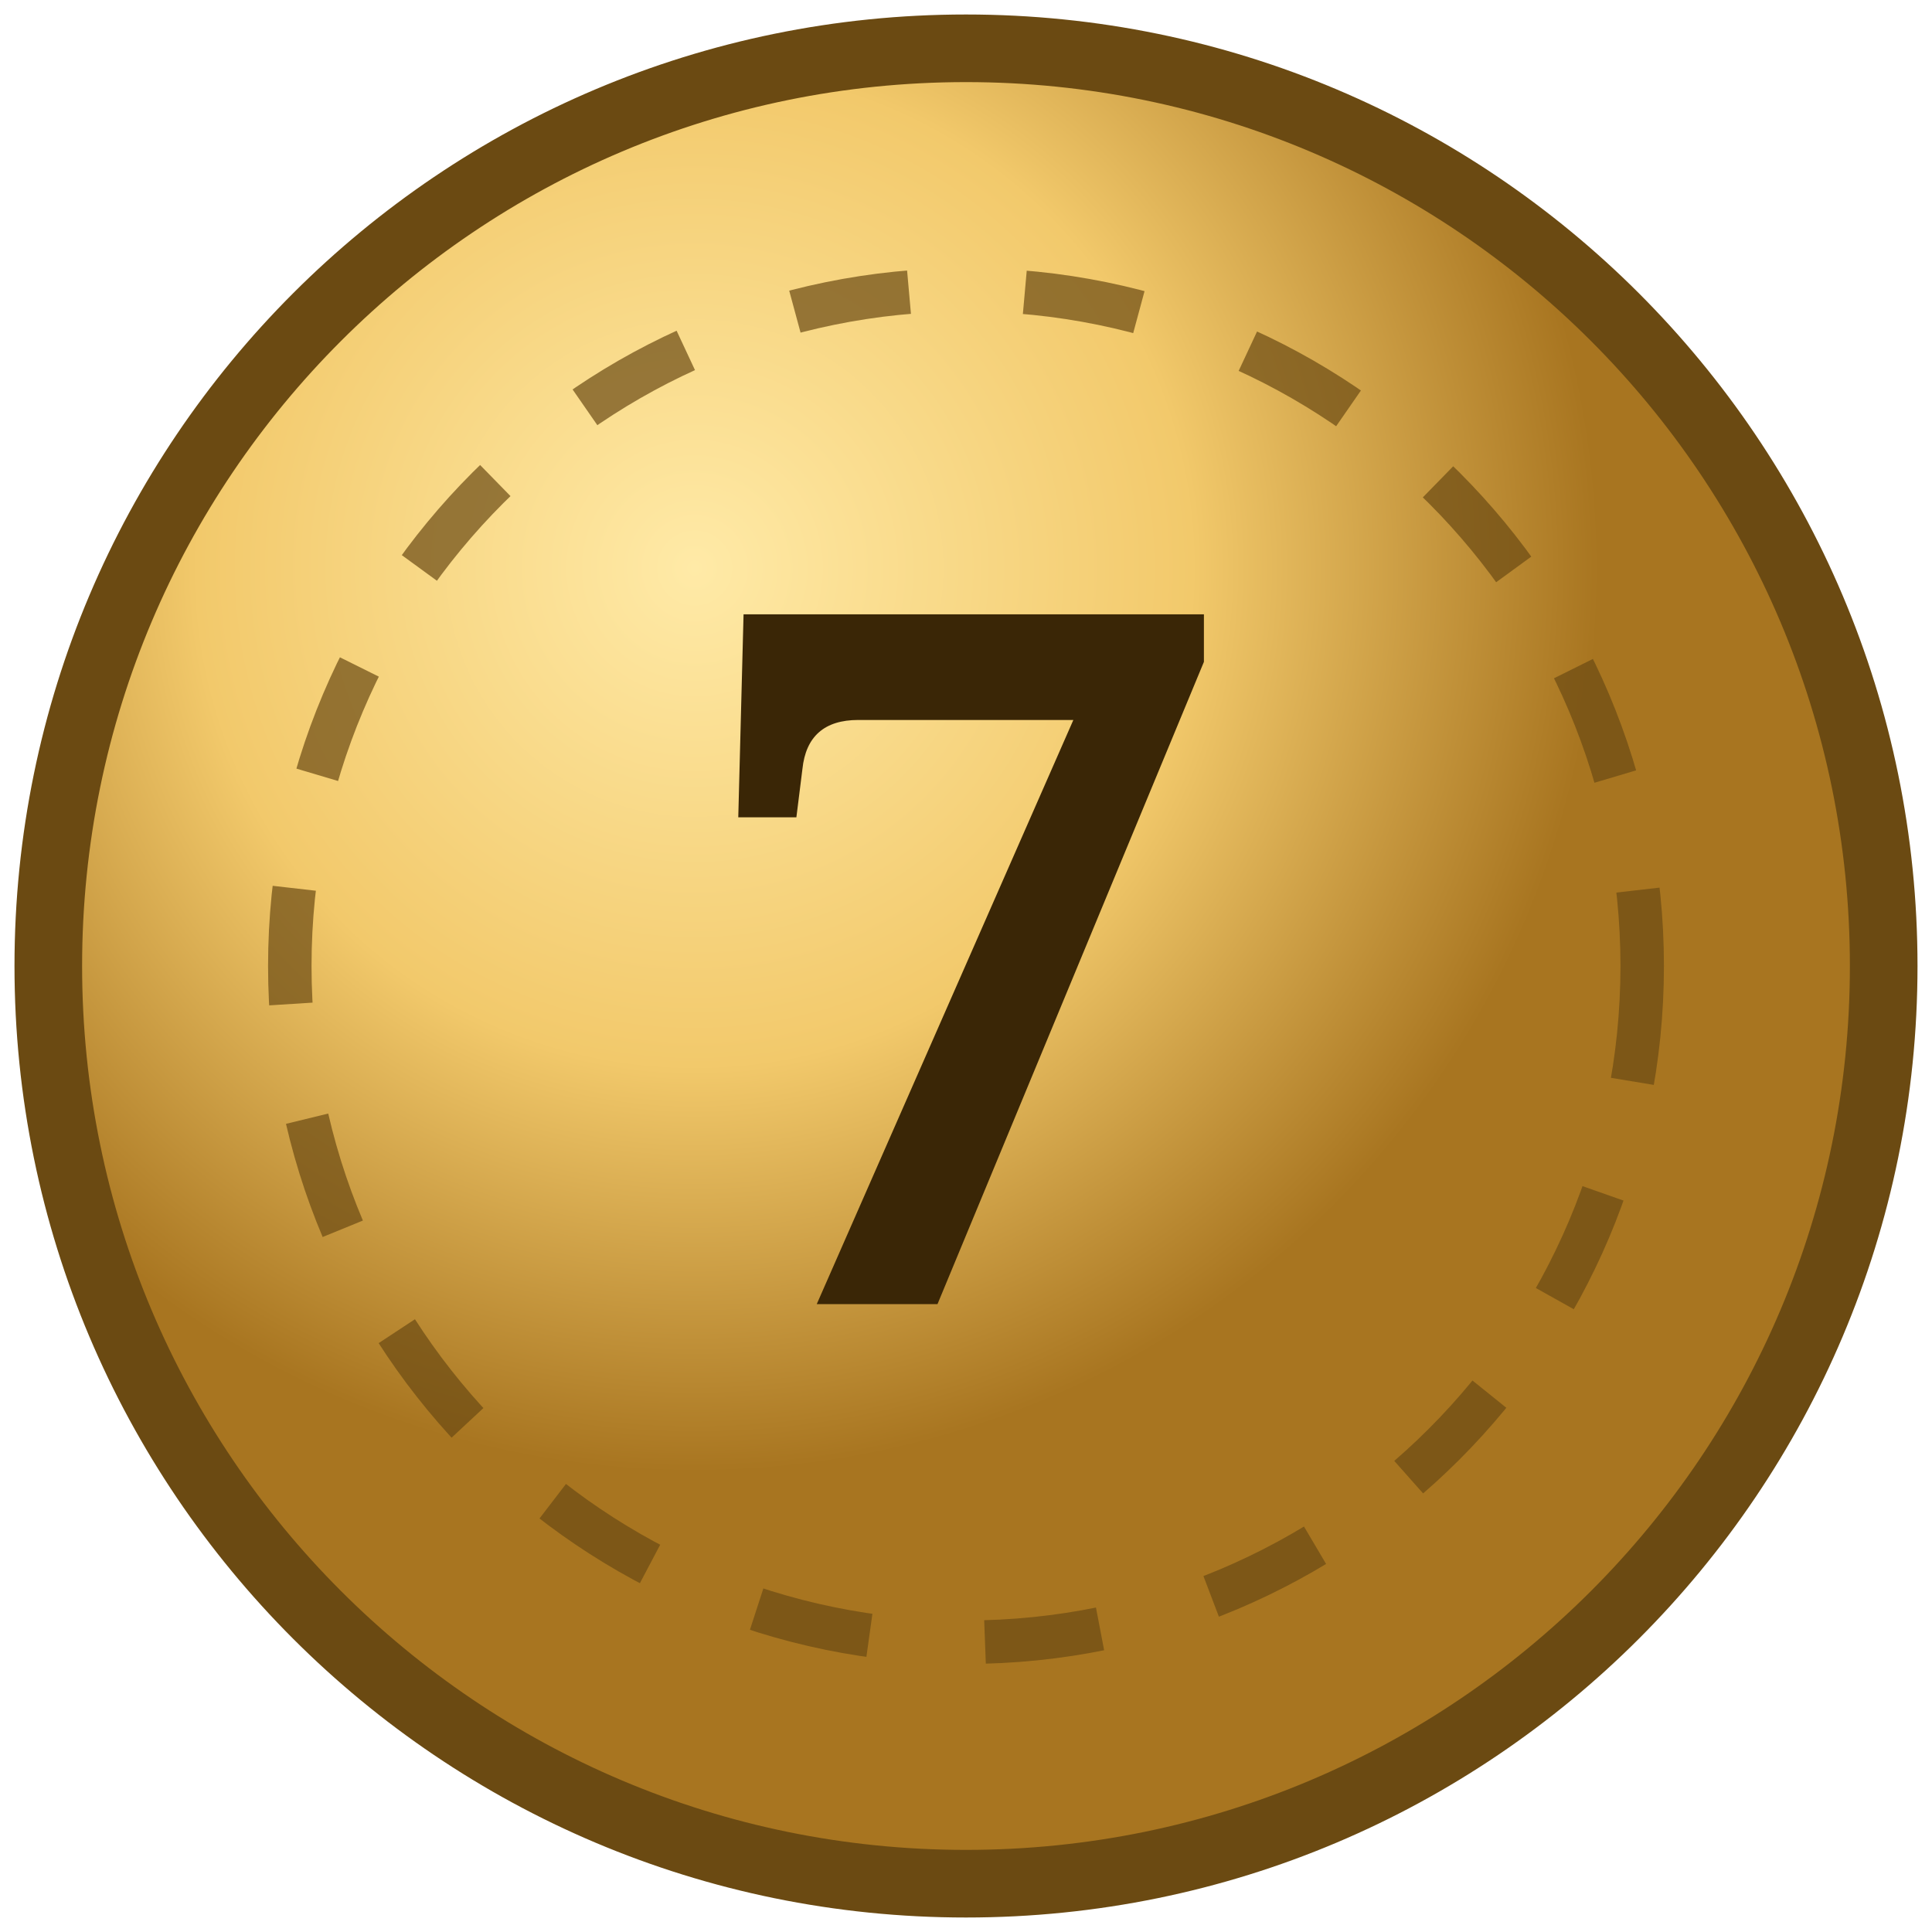
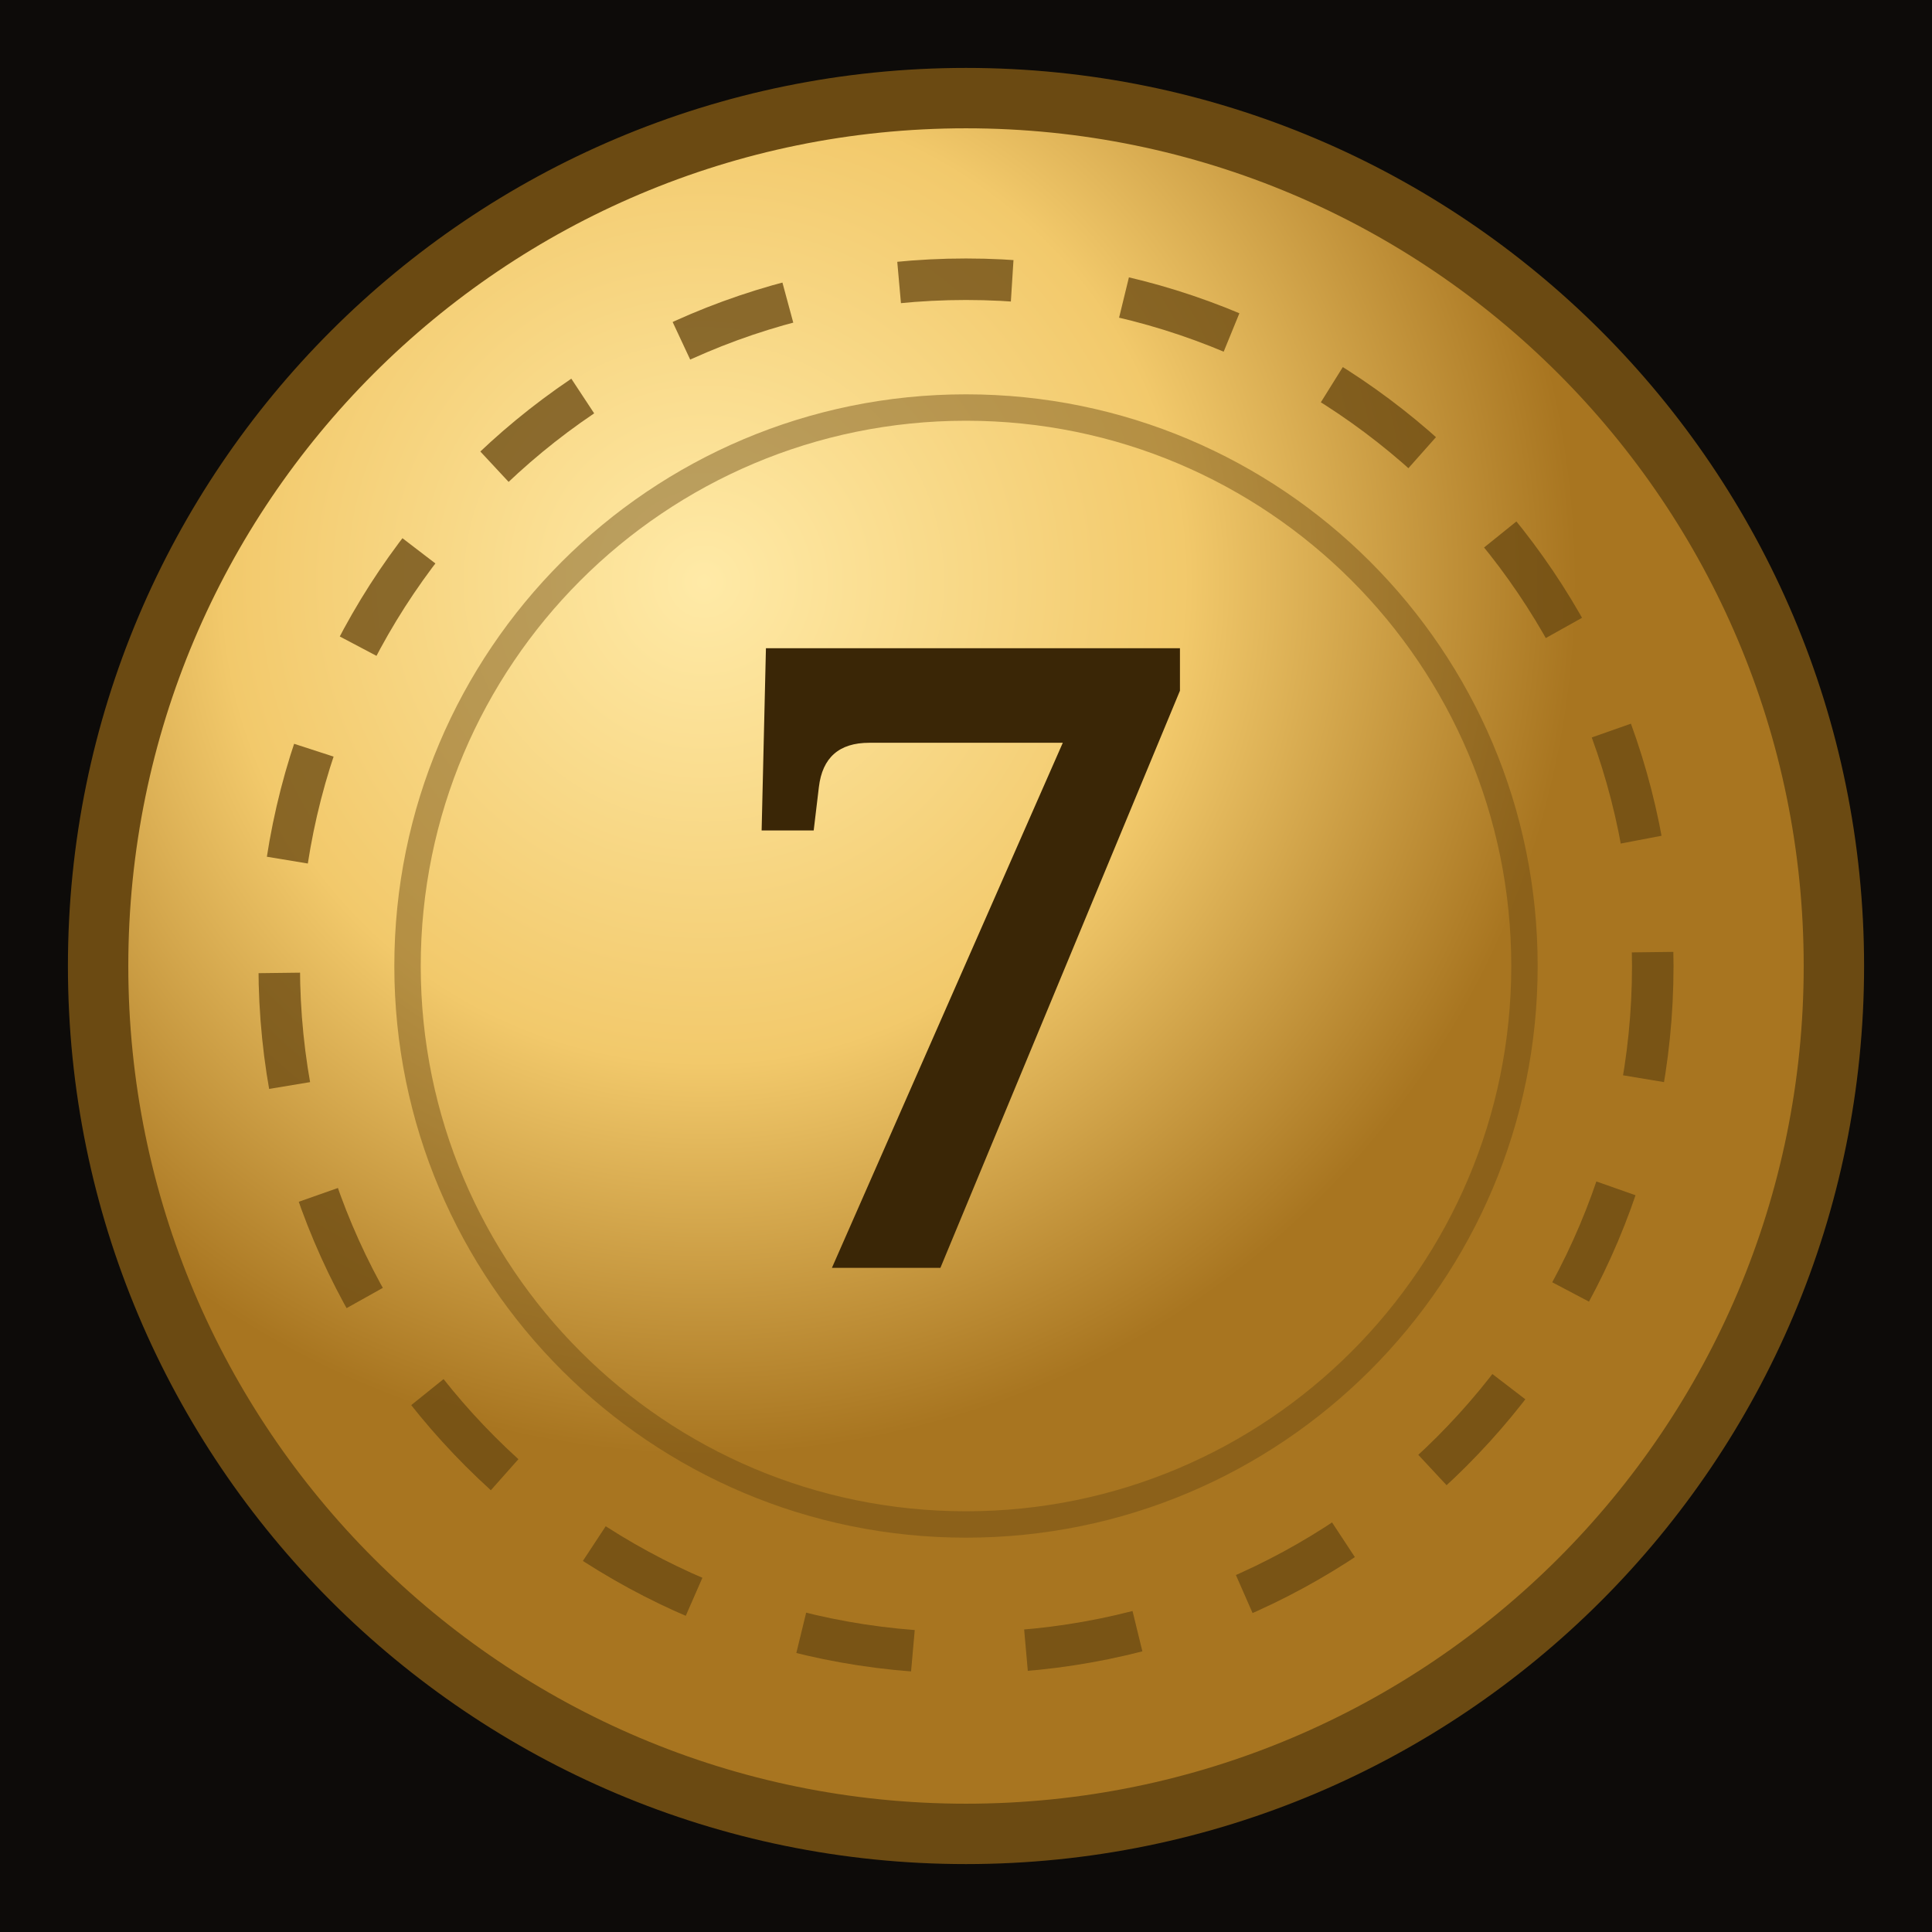
- <svg xmlns="http://www.w3.org/2000/svg" viewBox="0 0 40 40">
+ <svg xmlns="http://www.w3.org/2000/svg" viewBox="0 0 512 512">
  <defs>
    <radialGradient id="g" cx="35%" cy="28%">
      <stop offset="0%" stop-color="#ffeaa7" />
      <stop offset="55%" stop-color="#f2c96b" />
      <stop offset="100%" stop-color="#a87520" />
    </radialGradient>
  </defs>
-   <circle cx="20" cy="20" r="19" fill="url(#g)" stroke="#6b4a12" stroke-width="1.4" />
-   <circle cx="20" cy="20" r="14" fill="none" stroke="#6b4a12" stroke-width="0.9" opacity="0.7" stroke-dasharray="2.4 2.4" />
-   <text x="20" y="27" text-anchor="middle" font-size="20" font-weight="900" fill="#3a2606" font-family="Georgia,serif">7</text>
+   <rect width="512" height="512" fill="#0d0b09" />
+   <circle cx="256" cy="256" r="230" fill="url(#g)" stroke="#6b4a12" stroke-width="16" />
+   <circle cx="256" cy="256" r="182" fill="none" stroke="#6b4a12" stroke-width="11" opacity=".78" stroke-dasharray="30 30" />
+   <circle cx="256" cy="256" r="148" fill="none" stroke="#6b4a12" stroke-width="7" opacity=".45" />
+   <text x="256" y="336" text-anchor="middle" font-size="230" font-weight="900" fill="#3a2606" font-family="Georgia, serif" letter-spacing="-8">7</text>
</svg>
